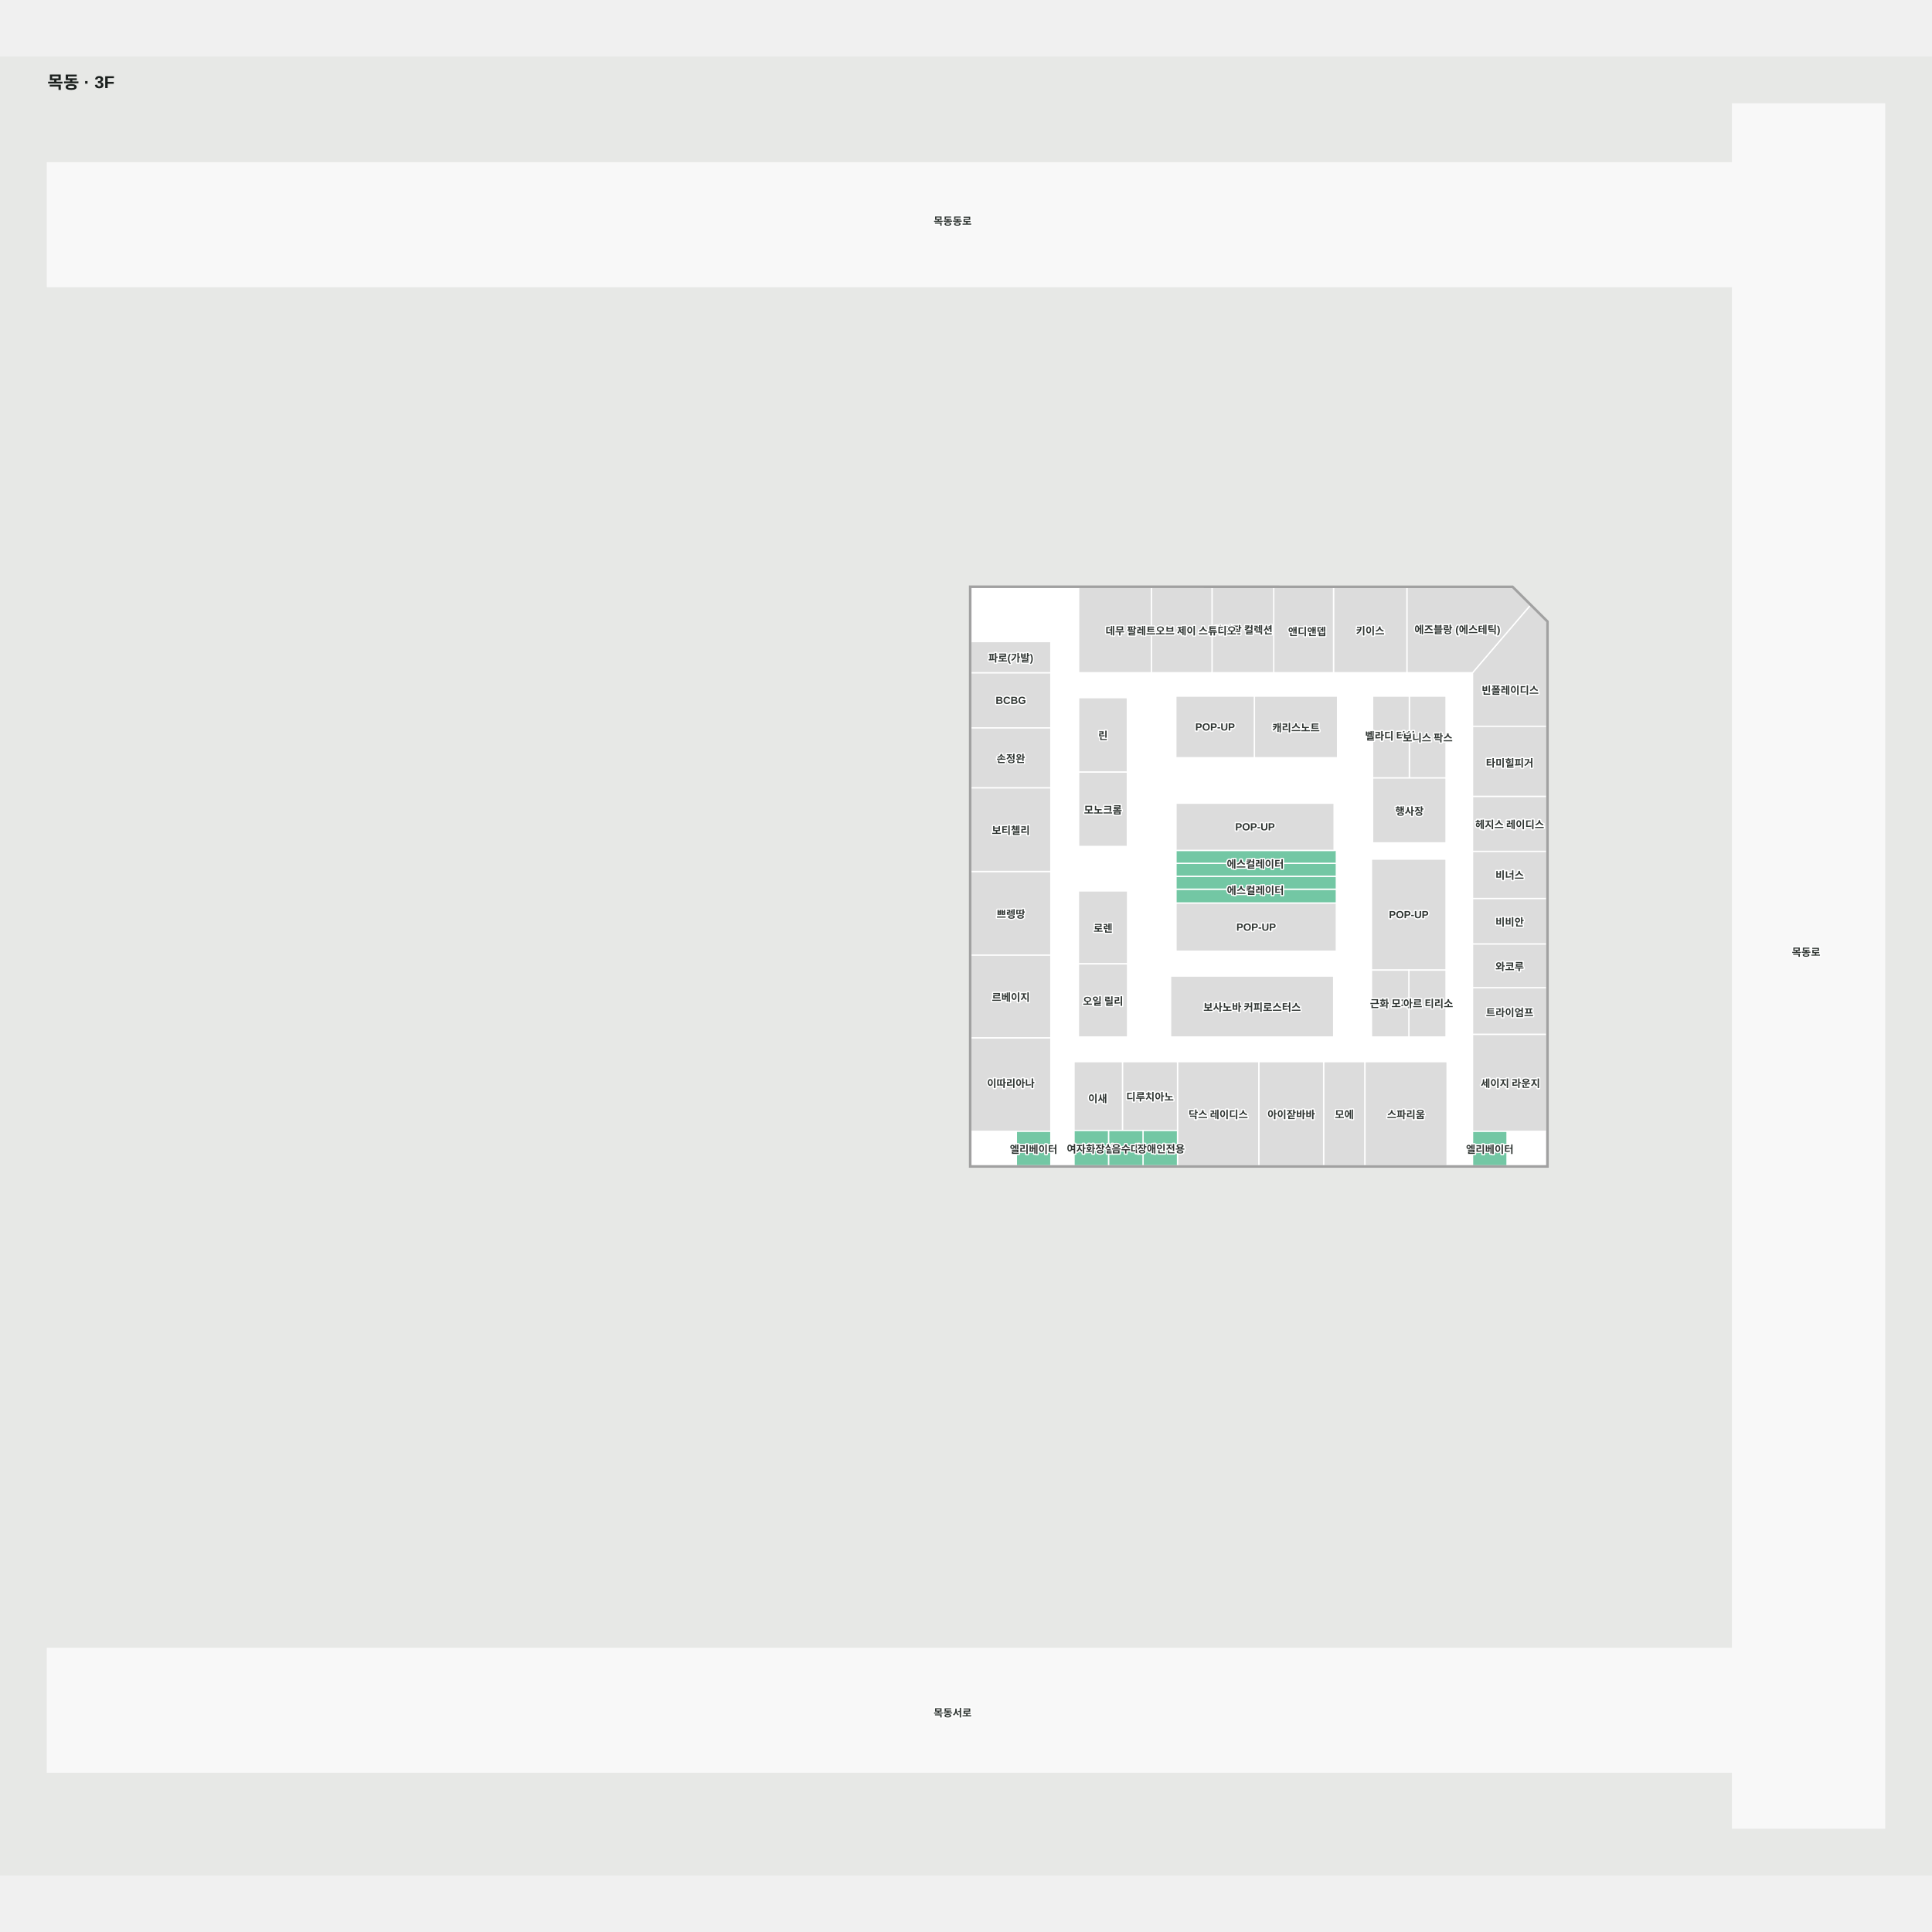
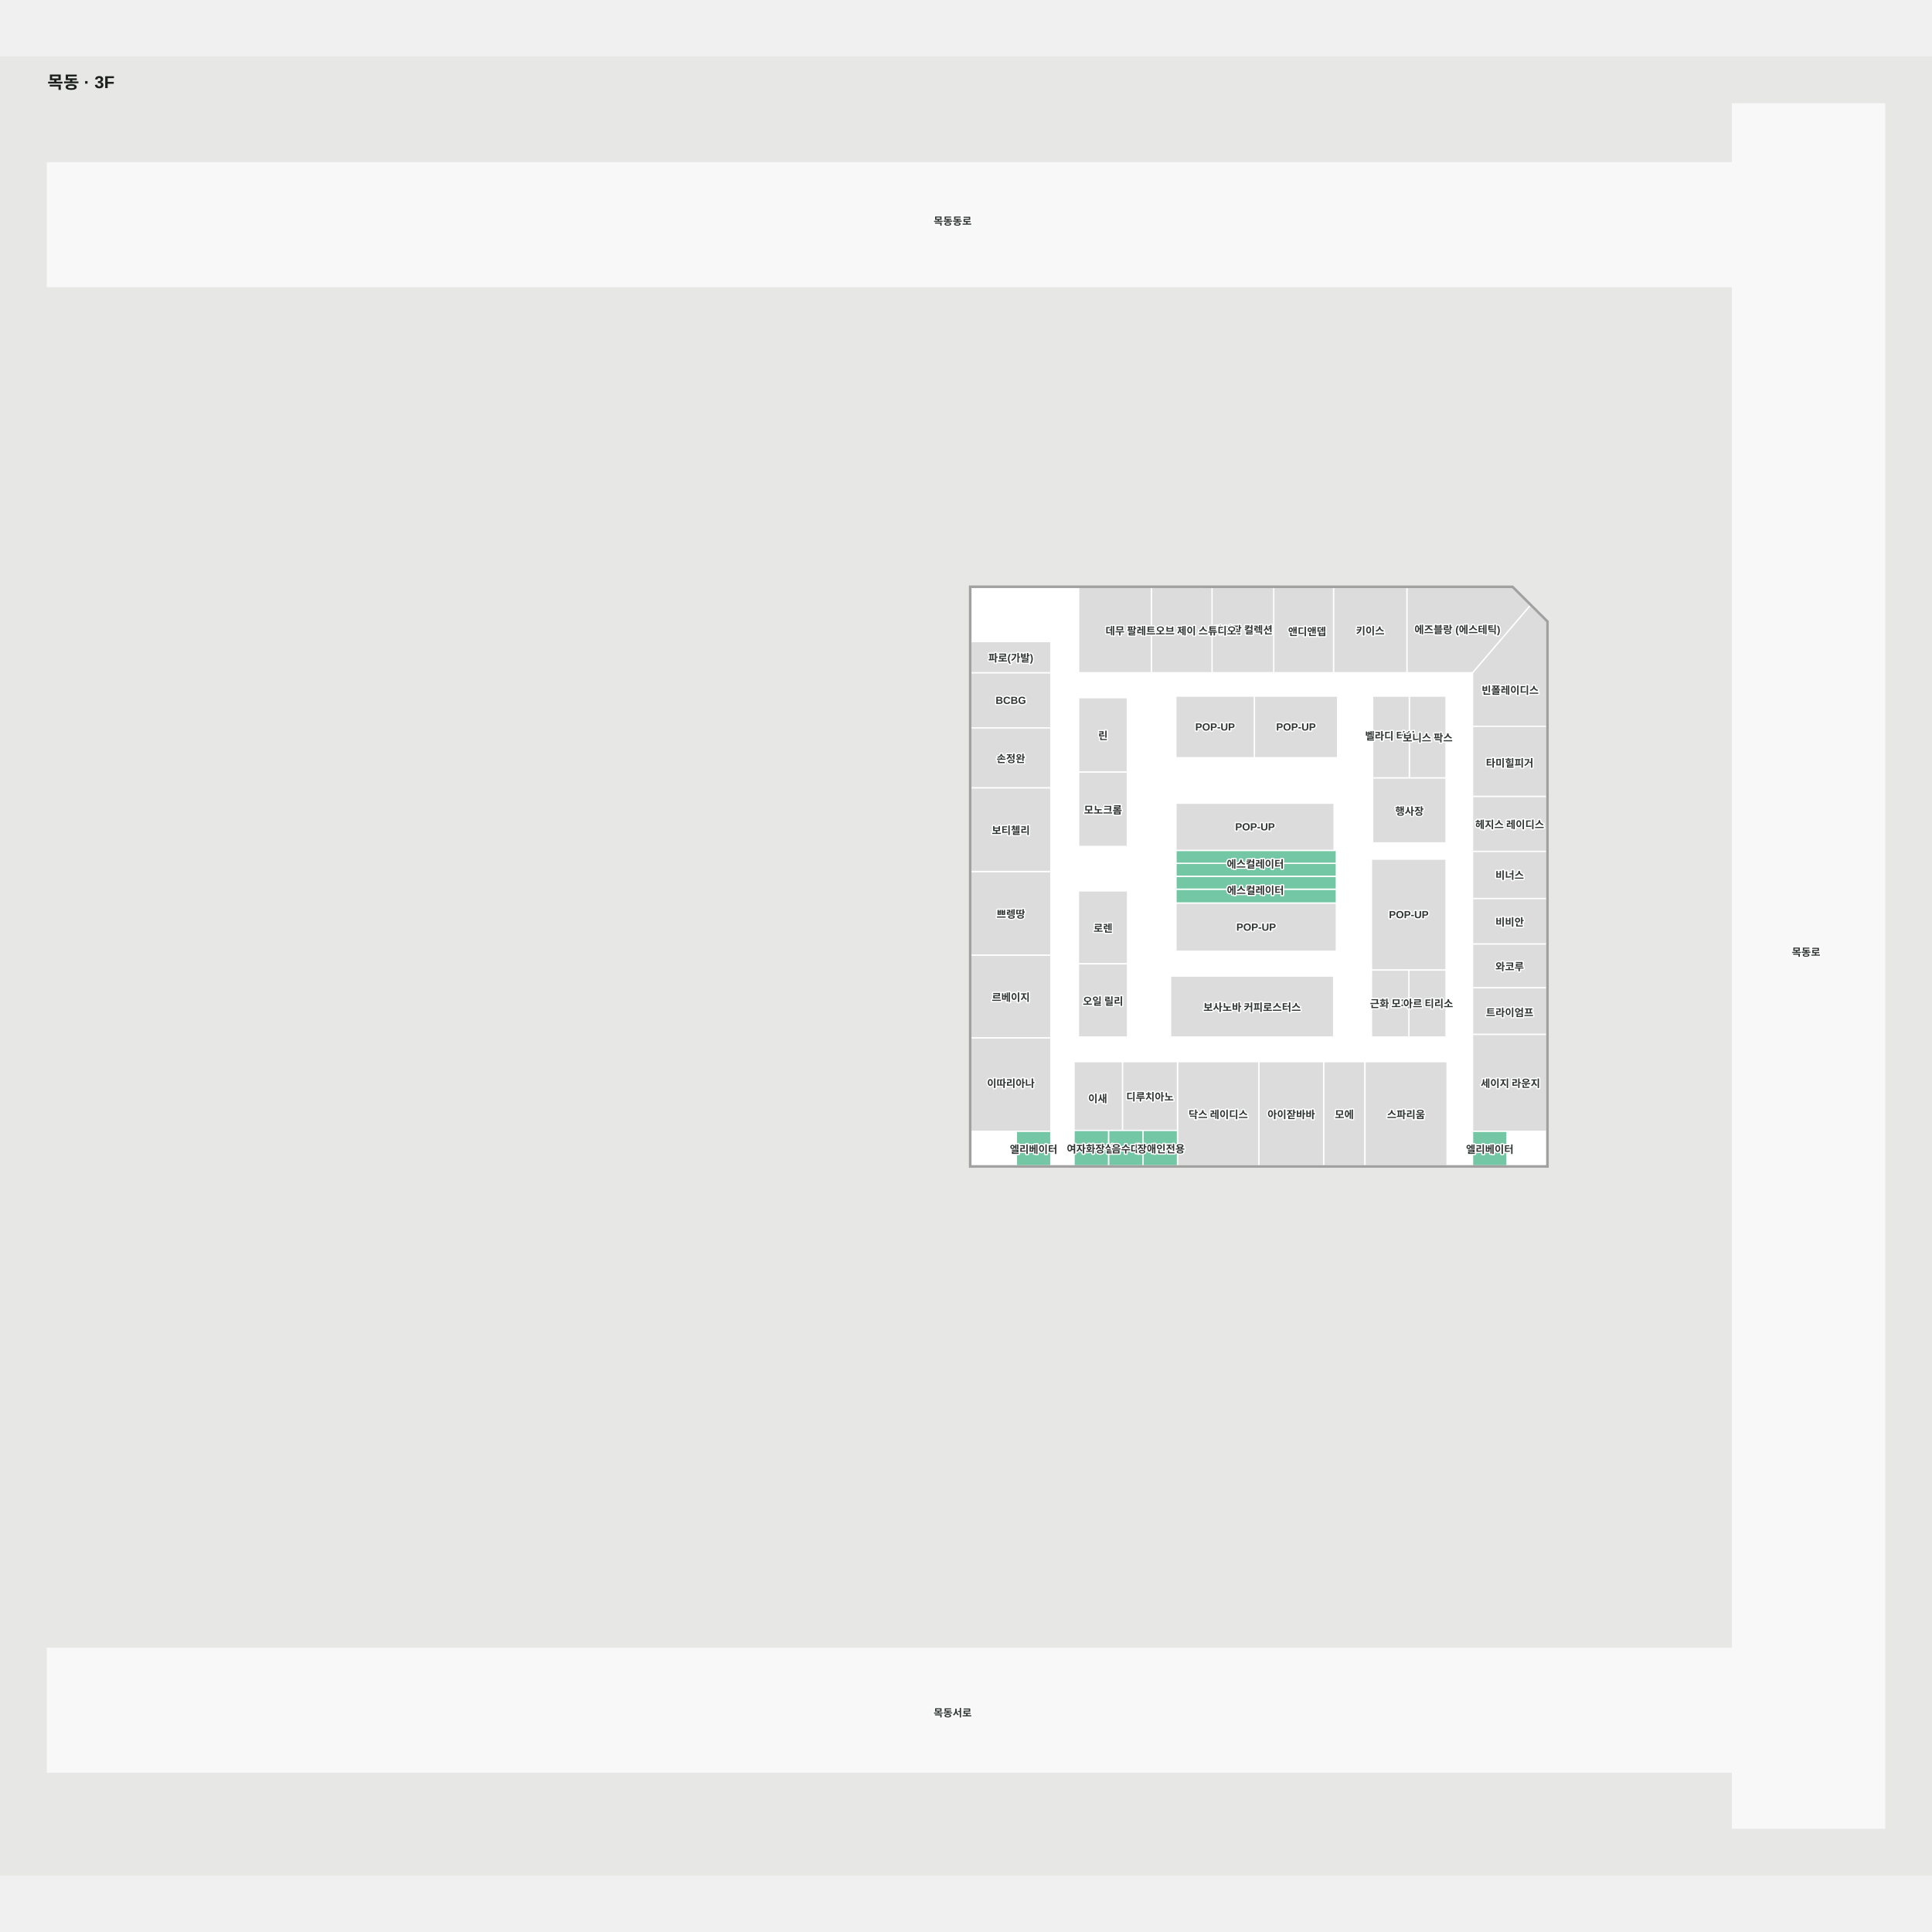
<svg xmlns="http://www.w3.org/2000/svg" viewBox="-55 -55 2241.034 2110" width="1200" height="1200" role="img" aria-labelledby="title desc">
  <rect x="-55" y="-55" width="2241.034" height="2110" fill="#e7e8e6" />
  <g>
    <polygon points="1739.24,1231.77 1071.13,1231.77 1071.13,560.84 1699.19,560.92 1739.24,600.77" fill="#ffffff" fill-opacity="1" stroke="#f1ebf2" stroke-width="1.5" />
    <polygon points="1954.65,0.00 1954.65,68.37 0.00,68.37 0.00,211.86 1954.65,211.86 1954.65,1791.53 0.00,1791.53 0.00,1935.03 1954.65,1935.03 1954.65,2000.00 2131.03,2000.00 2131.03,0.00" fill="#f8f8f8" fill-opacity="1" stroke="#f8f8f8" stroke-width="1.5" />
  </g>
  <g>
    <polygon points="1310.85,1111.00 1310.85,1190.75 1310.85,1231.77 1405.33,1231.77 1405.33,1111.00" fill="#dcdcdc" fill-opacity="1" stroke="#ffffff" stroke-width="1.5" />
    <polygon points="1247.00,1111.00 1247.00,1190.75 1310.85,1190.75 1310.85,1111.00" fill="#dcdcdc" fill-opacity="1" stroke="#ffffff" stroke-width="1.5" />
    <polygon points="1190.85,1111.00 1190.85,1190.75 1247.00,1190.75 1247.00,1111.00" fill="#dcdcdc" fill-opacity="1" stroke="#ffffff" stroke-width="1.5" />
    <polygon points="1579.75,781.87 1622.33,781.87 1622.33,686.96 1579.75,686.96" fill="#dcdcdc" fill-opacity="1" stroke="#ffffff" stroke-width="1.5" />
    <polygon points="1579.75,781.87 1537.17,781.87 1537.17,686.96 1579.75,686.96" fill="#dcdcdc" fill-opacity="1" stroke="#ffffff" stroke-width="1.5" />
    <polygon points="1622.33,781.87 1537.17,781.87 1537.17,857.19 1622.33,857.19" fill="#dcdcdc" fill-opacity="1" stroke="#ffffff" stroke-width="1.5" />
    <polygon points="1622.33,1004.73 1535.88,1004.73 1535.88,876.02 1622.33,876.02" fill="#dcdcdc" fill-opacity="1" stroke="#ffffff" stroke-width="1.5" />
    <polygon points="1579.21,1004.73 1622.33,1004.73 1622.33,1082.36 1579.21,1082.36" fill="#dcdcdc" fill-opacity="1" stroke="#ffffff" stroke-width="1.5" />
    <polygon points="1579.21,1004.73 1535.88,1004.73 1535.88,1082.36 1579.21,1082.36" fill="#dcdcdc" fill-opacity="1" stroke="#ffffff" stroke-width="1.5" />
    <polygon points="1252.93,997.51 1195.93,997.51 1195.93,912.90 1252.93,912.90" fill="#dcdcdc" fill-opacity="1" stroke="#ffffff" stroke-width="1.5" />
    <polygon points="1252.93,997.51 1195.93,997.51 1195.93,1082.36 1252.93,1082.36" fill="#dcdcdc" fill-opacity="1" stroke="#ffffff" stroke-width="1.5" />
    <polygon points="1491.99,1011.69 1302.84,1011.69 1302.84,1082.36 1491.99,1082.36" fill="#dcdcdc" fill-opacity="1" stroke="#ffffff" stroke-width="1.5" />
    <polygon points="1495.10,926.89 1309.10,926.89 1309.10,982.86 1495.10,982.86" fill="#dcdcdc" fill-opacity="1" stroke="#ffffff" stroke-width="1.5" />
    <polygon points="1496.51,686.96 1400.09,686.96 1400.09,758.40 1496.51,758.40" fill="#dcdcdc" fill-opacity="1" stroke="#ffffff" stroke-width="1.5" />
    <polygon points="1400.00,686.96 1308.92,686.96 1308.92,758.40 1400.00,758.40" fill="#dcdcdc" fill-opacity="1" stroke="#ffffff" stroke-width="1.5" />
    <polygon points="1252.67,774.91 1196.18,774.91 1196.18,861.32 1252.67,861.32" fill="#dcdcdc" fill-opacity="1" stroke="#ffffff" stroke-width="1.5" />
    <polygon points="1252.67,688.76 1196.18,688.76 1196.18,774.91 1252.67,774.91" fill="#dcdcdc" fill-opacity="1" stroke="#ffffff" stroke-width="1.5" />
    <polygon points="1163.94,890.35 1071.13,890.35 1071.13,987.43 1163.94,987.43" fill="#dcdcdc" fill-opacity="1" stroke="#ffffff" stroke-width="1.5" />
    <polygon points="1163.94,987.43 1071.13,987.43 1071.13,1083.42 1163.94,1083.42" fill="#dcdcdc" fill-opacity="1" stroke="#ffffff" stroke-width="1.5" />
    <polygon points="1163.94,793.27 1071.13,793.27 1071.13,890.35 1163.94,890.35" fill="#dcdcdc" fill-opacity="1" stroke="#ffffff" stroke-width="1.5" />
    <polygon points="1071.13,1083.42 1071.13,1191.75 1163.94,1191.75 1163.94,1083.42" fill="#dcdcdc" fill-opacity="1" stroke="#ffffff" stroke-width="1.5" />
    <polygon points="1163.94,659.80 1071.13,659.80 1071.13,723.84 1163.94,723.84" fill="#dcdcdc" fill-opacity="1" stroke="#ffffff" stroke-width="1.5" />
    <polygon points="1163.94,623.69 1071.13,623.69 1071.13,659.80 1163.94,659.80" fill="#dcdcdc" fill-opacity="1" stroke="#ffffff" stroke-width="1.5" />
    <polygon points="1480.33,1111.00 1480.33,1231.77 1528.33,1231.77 1528.33,1111.00" fill="#dcdcdc" fill-opacity="1" stroke="#ffffff" stroke-width="1.5" />
    <polygon points="1528.33,1111.00 1528.33,1231.77 1623.55,1231.77 1623.55,1111.00" fill="#dcdcdc" fill-opacity="1" stroke="#ffffff" stroke-width="1.5" />
    <polygon points="1405.33,1111.00 1405.33,1231.77 1480.33,1231.77 1480.33,1111.00" fill="#dcdcdc" fill-opacity="1" stroke="#ffffff" stroke-width="1.5" />
    <polygon points="1653.10,1079.22 1653.10,1191.75 1739.24,1191.75 1739.24,1079.22" fill="#dcdcdc" fill-opacity="1" stroke="#ffffff" stroke-width="1.5" />
    <polygon points="1739.24,600.77 1720.03,581.66 1653.10,659.80 1653.10,721.94 1739.24,721.94" fill="#dcdcdc" fill-opacity="1" stroke="#ffffff" stroke-width="1.5" />
    <polygon points="1739.24,803.17 1653.10,803.17 1653.10,867.11 1739.24,867.11" fill="#dcdcdc" fill-opacity="1" stroke="#ffffff" stroke-width="1.5" />
    <polygon points="1739.24,721.94 1653.10,721.94 1653.10,803.20 1739.24,803.20" fill="#dcdcdc" fill-opacity="1" stroke="#ffffff" stroke-width="1.5" />
    <polygon points="1699.19,560.92 1576.94,560.91 1576.94,659.80 1653.10,659.80 1720.03,581.66" fill="#dcdcdc" fill-opacity="1" stroke="#ffffff" stroke-width="1.5" />
    <polygon points="1491.84,560.90 1491.84,659.80 1576.94,659.80 1576.94,560.91" fill="#dcdcdc" fill-opacity="1" stroke="#ffffff" stroke-width="1.5" />
    <polygon points="1422.47,560.89 1422.47,659.80 1491.84,659.80 1491.84,560.90" fill="#dcdcdc" fill-opacity="1" stroke="#ffffff" stroke-width="1.5" />
    <polygon points="1350.88,560.88 1350.88,659.80 1422.47,659.80 1422.47,560.89" fill="#dcdcdc" fill-opacity="1" stroke="#ffffff" stroke-width="1.5" />
    <polygon points="1196.18,560.85 1196.18,659.80 1280.70,659.80 1280.70,560.87" fill="#dcdcdc" fill-opacity="1" stroke="#ffffff" stroke-width="1.5" />
    <polygon points="1280.70,560.87 1280.70,659.80 1350.88,659.80 1350.88,560.88" fill="#dcdcdc" fill-opacity="1" stroke="#ffffff" stroke-width="1.5" />
    <polygon points="1310.85,1190.75 1270.85,1190.75 1270.85,1231.76 1310.85,1231.76" fill="#73c7a4" fill-opacity="1" stroke="#ffffff" stroke-width="1.5" />
    <polygon points="1270.85,1190.75 1230.85,1190.75 1230.85,1231.76 1270.85,1231.76" fill="#73c7a4" fill-opacity="1" stroke="#ffffff" stroke-width="1.5" />
    <polygon points="1230.85,1190.75 1190.85,1190.75 1190.85,1231.78 1230.85,1231.78" fill="#73c7a4" fill-opacity="1" stroke="#ffffff" stroke-width="1.5" />
    <polygon points="1309.10,926.89 1495.10,926.89 1495.10,910.89 1309.10,910.89" fill="#73c7a4" fill-opacity="1" stroke="#ffffff" stroke-width="1.5" />
    <polygon points="1309.10,895.89 1309.10,910.89 1495.10,910.89 1495.10,895.89" fill="#73c7a4" fill-opacity="1" stroke="#ffffff" stroke-width="1.5" />
    <polygon points="1495.10,880.89 1309.10,880.89 1309.10,895.89 1495.10,895.89" fill="#73c7a4" fill-opacity="1" stroke="#ffffff" stroke-width="1.5" />
    <polygon points="1495.10,865.89 1309.10,865.89 1309.10,880.89 1495.10,880.89" fill="#73c7a4" fill-opacity="1" stroke="#ffffff" stroke-width="1.5" />
    <polygon points="1163.94,1191.76 1123.94,1191.76 1123.94,1231.76 1163.94,1231.76" fill="#73c7a4" fill-opacity="1" stroke="#ffffff" stroke-width="1.5" />
    <polygon points="1653.10,1191.78 1653.10,1231.78 1693.10,1231.78 1693.10,1191.78" fill="#73c7a4" fill-opacity="1" stroke="#ffffff" stroke-width="1.5" />
    <polygon points="1739.24,1025.14 1653.10,1025.14 1653.10,1079.22 1739.24,1079.22" fill="#dcdcdc" fill-opacity="1" stroke="#ffffff" stroke-width="1.5" />
    <polygon points="1739.24,867.09 1653.10,867.09 1653.10,921.78 1739.24,921.78" fill="#dcdcdc" fill-opacity="1" stroke="#ffffff" stroke-width="1.5" />
    <polygon points="1739.24,921.78 1653.10,921.78 1653.10,974.51 1739.24,974.51" fill="#dcdcdc" fill-opacity="1" stroke="#ffffff" stroke-width="1.5" />
    <polygon points="1739.24,974.51 1653.10,974.51 1653.10,1025.14 1739.24,1025.14" fill="#dcdcdc" fill-opacity="1" stroke="#ffffff" stroke-width="1.5" />
    <polygon points="1163.94,723.84 1071.13,723.84 1071.13,793.22 1163.94,793.22" fill="#dcdcdc" fill-opacity="1" stroke="#ffffff" stroke-width="1.5" />
    <polygon points="1492.51,865.89 1309.10,865.89 1309.10,811.17 1492.51,811.17" fill="#dcdcdc" fill-opacity="1" stroke="#ffffff" stroke-width="1.5" />
    <polygon points="1739.24,604.29 1739.24,1231.77 1071.13,1231.77 1071.13,560.84 1699.19,560.92 1739.24,600.77 1739.24,604.29 1740.74,604.29 1740.74,600.12 1699.79,559.42 1069.63,559.34 1069.63,1233.27 1740.74,1233.27 1740.74,604.29" fill="#a1a1a1" fill-opacity="1" stroke="#a1a1a1" stroke-width="1.5" />
  </g>
  <g font-family="Arial, 'Noto Sans KR', sans-serif" font-size="12" font-weight="600" fill="#303633" stroke="#fff" stroke-width="3" paint-order="stroke" stroke-linejoin="round">
    <text x="1117.537" y="1135.222" text-anchor="middle" dominant-baseline="central">이따리아나</text>
    <text x="1117.537" y="938.888" text-anchor="middle" dominant-baseline="central">쁘렝땅</text>
    <text x="1117.537" y="1035.425" text-anchor="middle" dominant-baseline="central">르베이지</text>
    <text x="1117.537" y="641.745" text-anchor="middle" dominant-baseline="central">파로(가발)</text>
    <text x="1278.925" y="1150.873" text-anchor="middle" dominant-baseline="central">디루치아노</text>
    <text x="1358.092" y="1171.384" text-anchor="middle" dominant-baseline="central">닥스 레이디스</text>
    <text x="1442.833" y="1171.384" text-anchor="middle" dominant-baseline="central">아이잗바바</text>
    <text x="1504.333" y="1171.384" text-anchor="middle" dominant-baseline="central">모에</text>
    <text x="1117.537" y="758.53" text-anchor="middle" dominant-baseline="central">손정완</text>
    <text x="1224.429" y="1039.935" text-anchor="middle" dominant-baseline="central">오일 릴리</text>
    <text x="1224.429" y="955.205" text-anchor="middle" dominant-baseline="central">로렌</text>
    <text x="1224.425" y="818.114" text-anchor="middle" dominant-baseline="central">모노크롬</text>
    <text x="1224.425" y="731.836" text-anchor="middle" dominant-baseline="central">린</text>
    <text x="1238.44" y="610.329" text-anchor="middle" dominant-baseline="central">데무</text>
    <text x="1386.674" y="609.272" text-anchor="middle" dominant-baseline="central">아이잗 컬렉션</text>
    <text x="1635.498" y="608.936" text-anchor="middle" dominant-baseline="central">에즈블랑 (에스테틱)</text>
    <text x="1696.737" y="679.245" text-anchor="middle" dominant-baseline="central">빈폴레이디스</text>
    <text x="1696.169" y="763.678" text-anchor="middle" dominant-baseline="central">타미힐피거</text>
    <text x="1696.169" y="948.146" text-anchor="middle" dominant-baseline="central">비비안</text>
    <text x="1696.169" y="893.838" text-anchor="middle" dominant-baseline="central">비너스</text>
    <text x="1696.169" y="999.812" text-anchor="middle" dominant-baseline="central">와코루</text>
    <text x="1697.036" y="1135.26" text-anchor="middle" dominant-baseline="central">세이지 라운지</text>
    <text x="1696.169" y="1053.054" text-anchor="middle" dominant-baseline="central">트라이엄프</text>
    <text x="1117.537" y="691.823" text-anchor="middle" dominant-baseline="central">BCBG</text>
    <text x="1579.931" y="819.533" text-anchor="middle" dominant-baseline="central">행사장</text>
    <text x="1557.426" y="732.249" text-anchor="middle" dominant-baseline="central">벨라디 터치</text>
    <text x="1218.294" y="1152.927" text-anchor="middle" dominant-baseline="central">이새</text>
    <text x="1534.389" y="610.35" text-anchor="middle" dominant-baseline="central">키이스</text>
    <text x="1050" y="135" text-anchor="middle" dominant-baseline="central">목동동로</text>
    <text x="2040" y="983" text-anchor="middle" dominant-baseline="central">목동로</text>
    <text x="1050" y="1865.357" text-anchor="middle" dominant-baseline="central">목동서로</text>
    <text x="1575.943" y="1171.384" text-anchor="middle" dominant-baseline="central">스파리움</text>
    <text x="1461.184" y="611.198" text-anchor="middle" dominant-baseline="central">앤디앤뎁</text>
    <text x="1117.537" y="841.807" text-anchor="middle" dominant-baseline="central">보티첼리</text>
    <text x="1315.789" y="610.335" text-anchor="middle" dominant-baseline="central">팔레트오브 제이 스튜디오</text>
    <text x="1143.943" y="1211.762" text-anchor="middle" dominant-baseline="central">엘리베이터</text>
    <text x="1209.95" y="1211.262" text-anchor="middle" dominant-baseline="central">여자화장실</text>
    <text x="1250.85" y="1211.254" text-anchor="middle" dominant-baseline="central">음수대</text>
    <text x="1291.75" y="1211.254" text-anchor="middle" dominant-baseline="central">장애인전용</text>
    <text x="1401.109" y="880.853" text-anchor="middle" dominant-baseline="central">에스컬레이터</text>
    <text x="1401.219" y="911.361" text-anchor="middle" dominant-baseline="central">에스컬레이터</text>
    <text x="1673.097" y="1211.78" text-anchor="middle" dominant-baseline="central">엘리베이터</text>
    <text x="1696.169" y="835.052" text-anchor="middle" dominant-baseline="central">헤지스 레이디스</text>
    <text x="1402.103" y="954.878" text-anchor="middle" dominant-baseline="central">POP-UP</text>
-     <text x="1448.299" y="722.68" text-anchor="middle" dominant-baseline="central">캐리스노트</text>
+     <text x="1448.299" y="722.68" text-anchor="middle" dominant-baseline="central">POP-UP</text>
    <text x="1579.107" y="940.374" text-anchor="middle" dominant-baseline="central">POP-UP</text>
    <text x="1400.805" y="838.531" text-anchor="middle" dominant-baseline="central">POP-UP</text>
    <text x="1354.458" y="722.68" text-anchor="middle" dominant-baseline="central">POP-UP</text>
    <text x="1601.043" y="734.415" text-anchor="middle" dominant-baseline="central">보니스 팍스</text>
    <text x="1557.548" y="1042.704" text-anchor="middle" dominant-baseline="central">근화 모피</text>
    <text x="1601.616" y="1042.704" text-anchor="middle" dominant-baseline="central">아르 티리소</text>
    <text x="1397.415" y="1047.028" text-anchor="middle" dominant-baseline="central">보사노바 커피로스터스</text>
  </g>
  <text x="0" y="-18" font-family="Arial, 'Noto Sans KR', sans-serif" font-size="20" font-weight="700" fill="#1a1f1d">목동 · 3F</text>
</svg>
